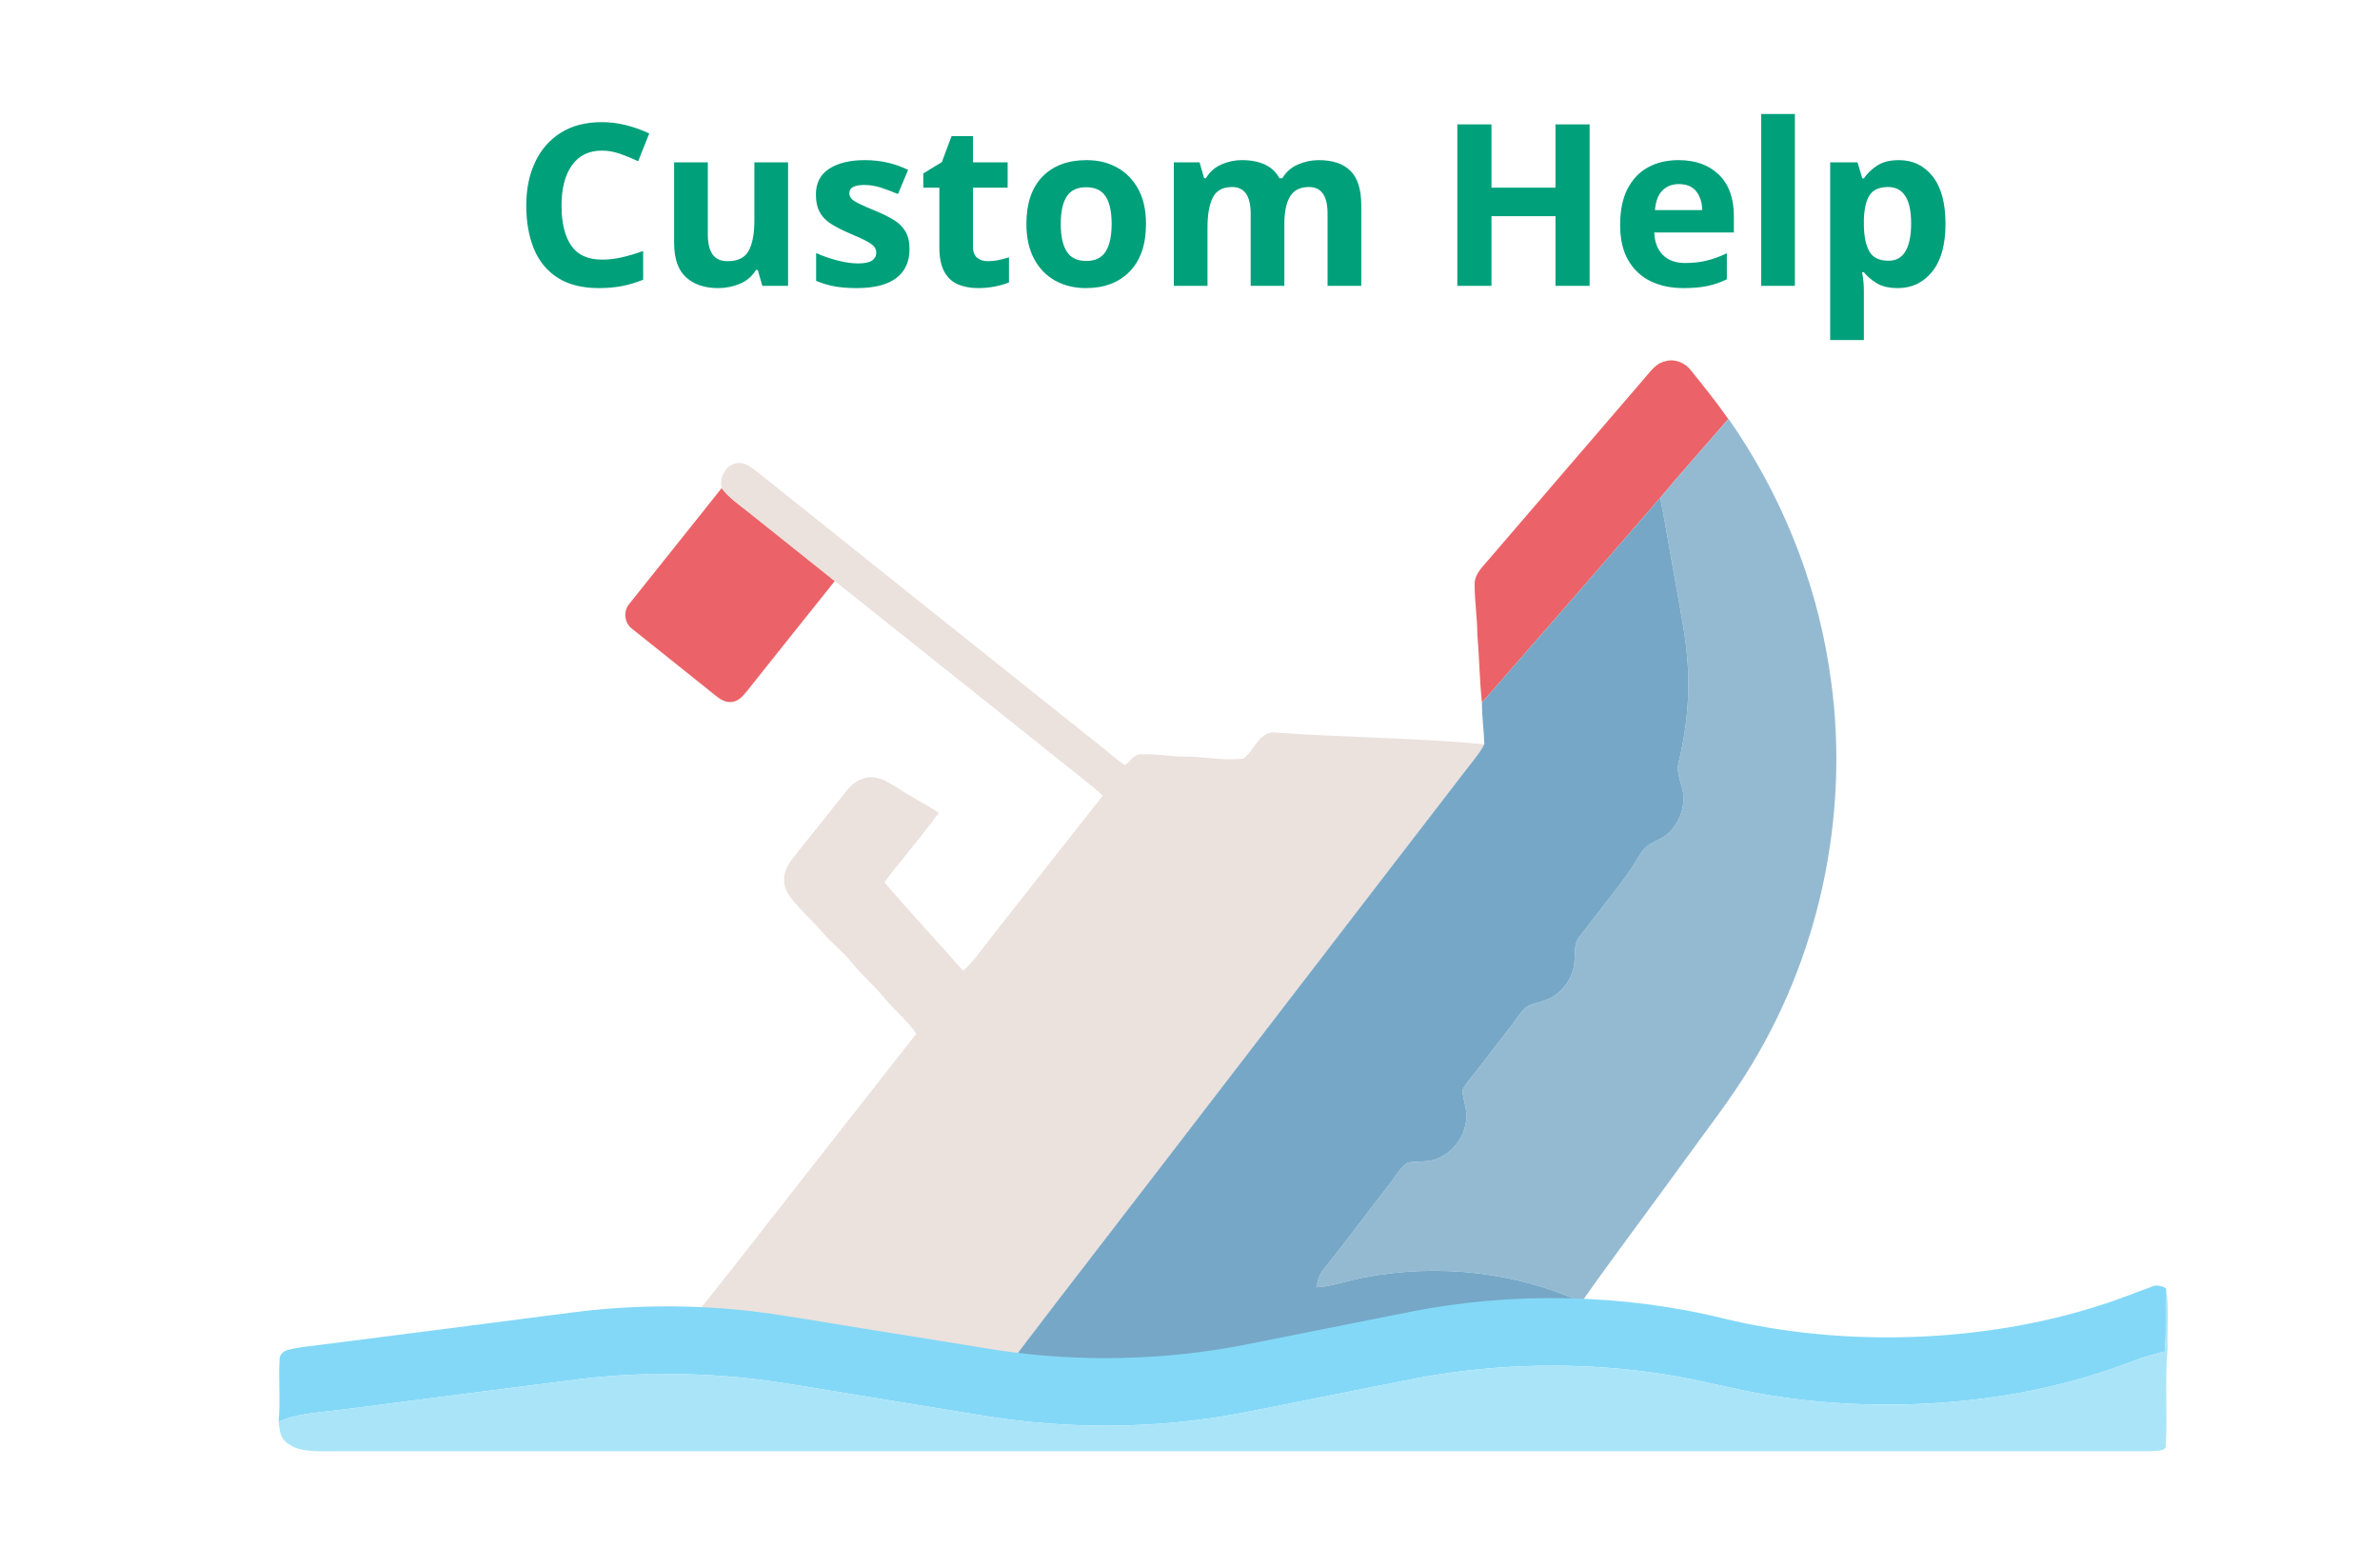
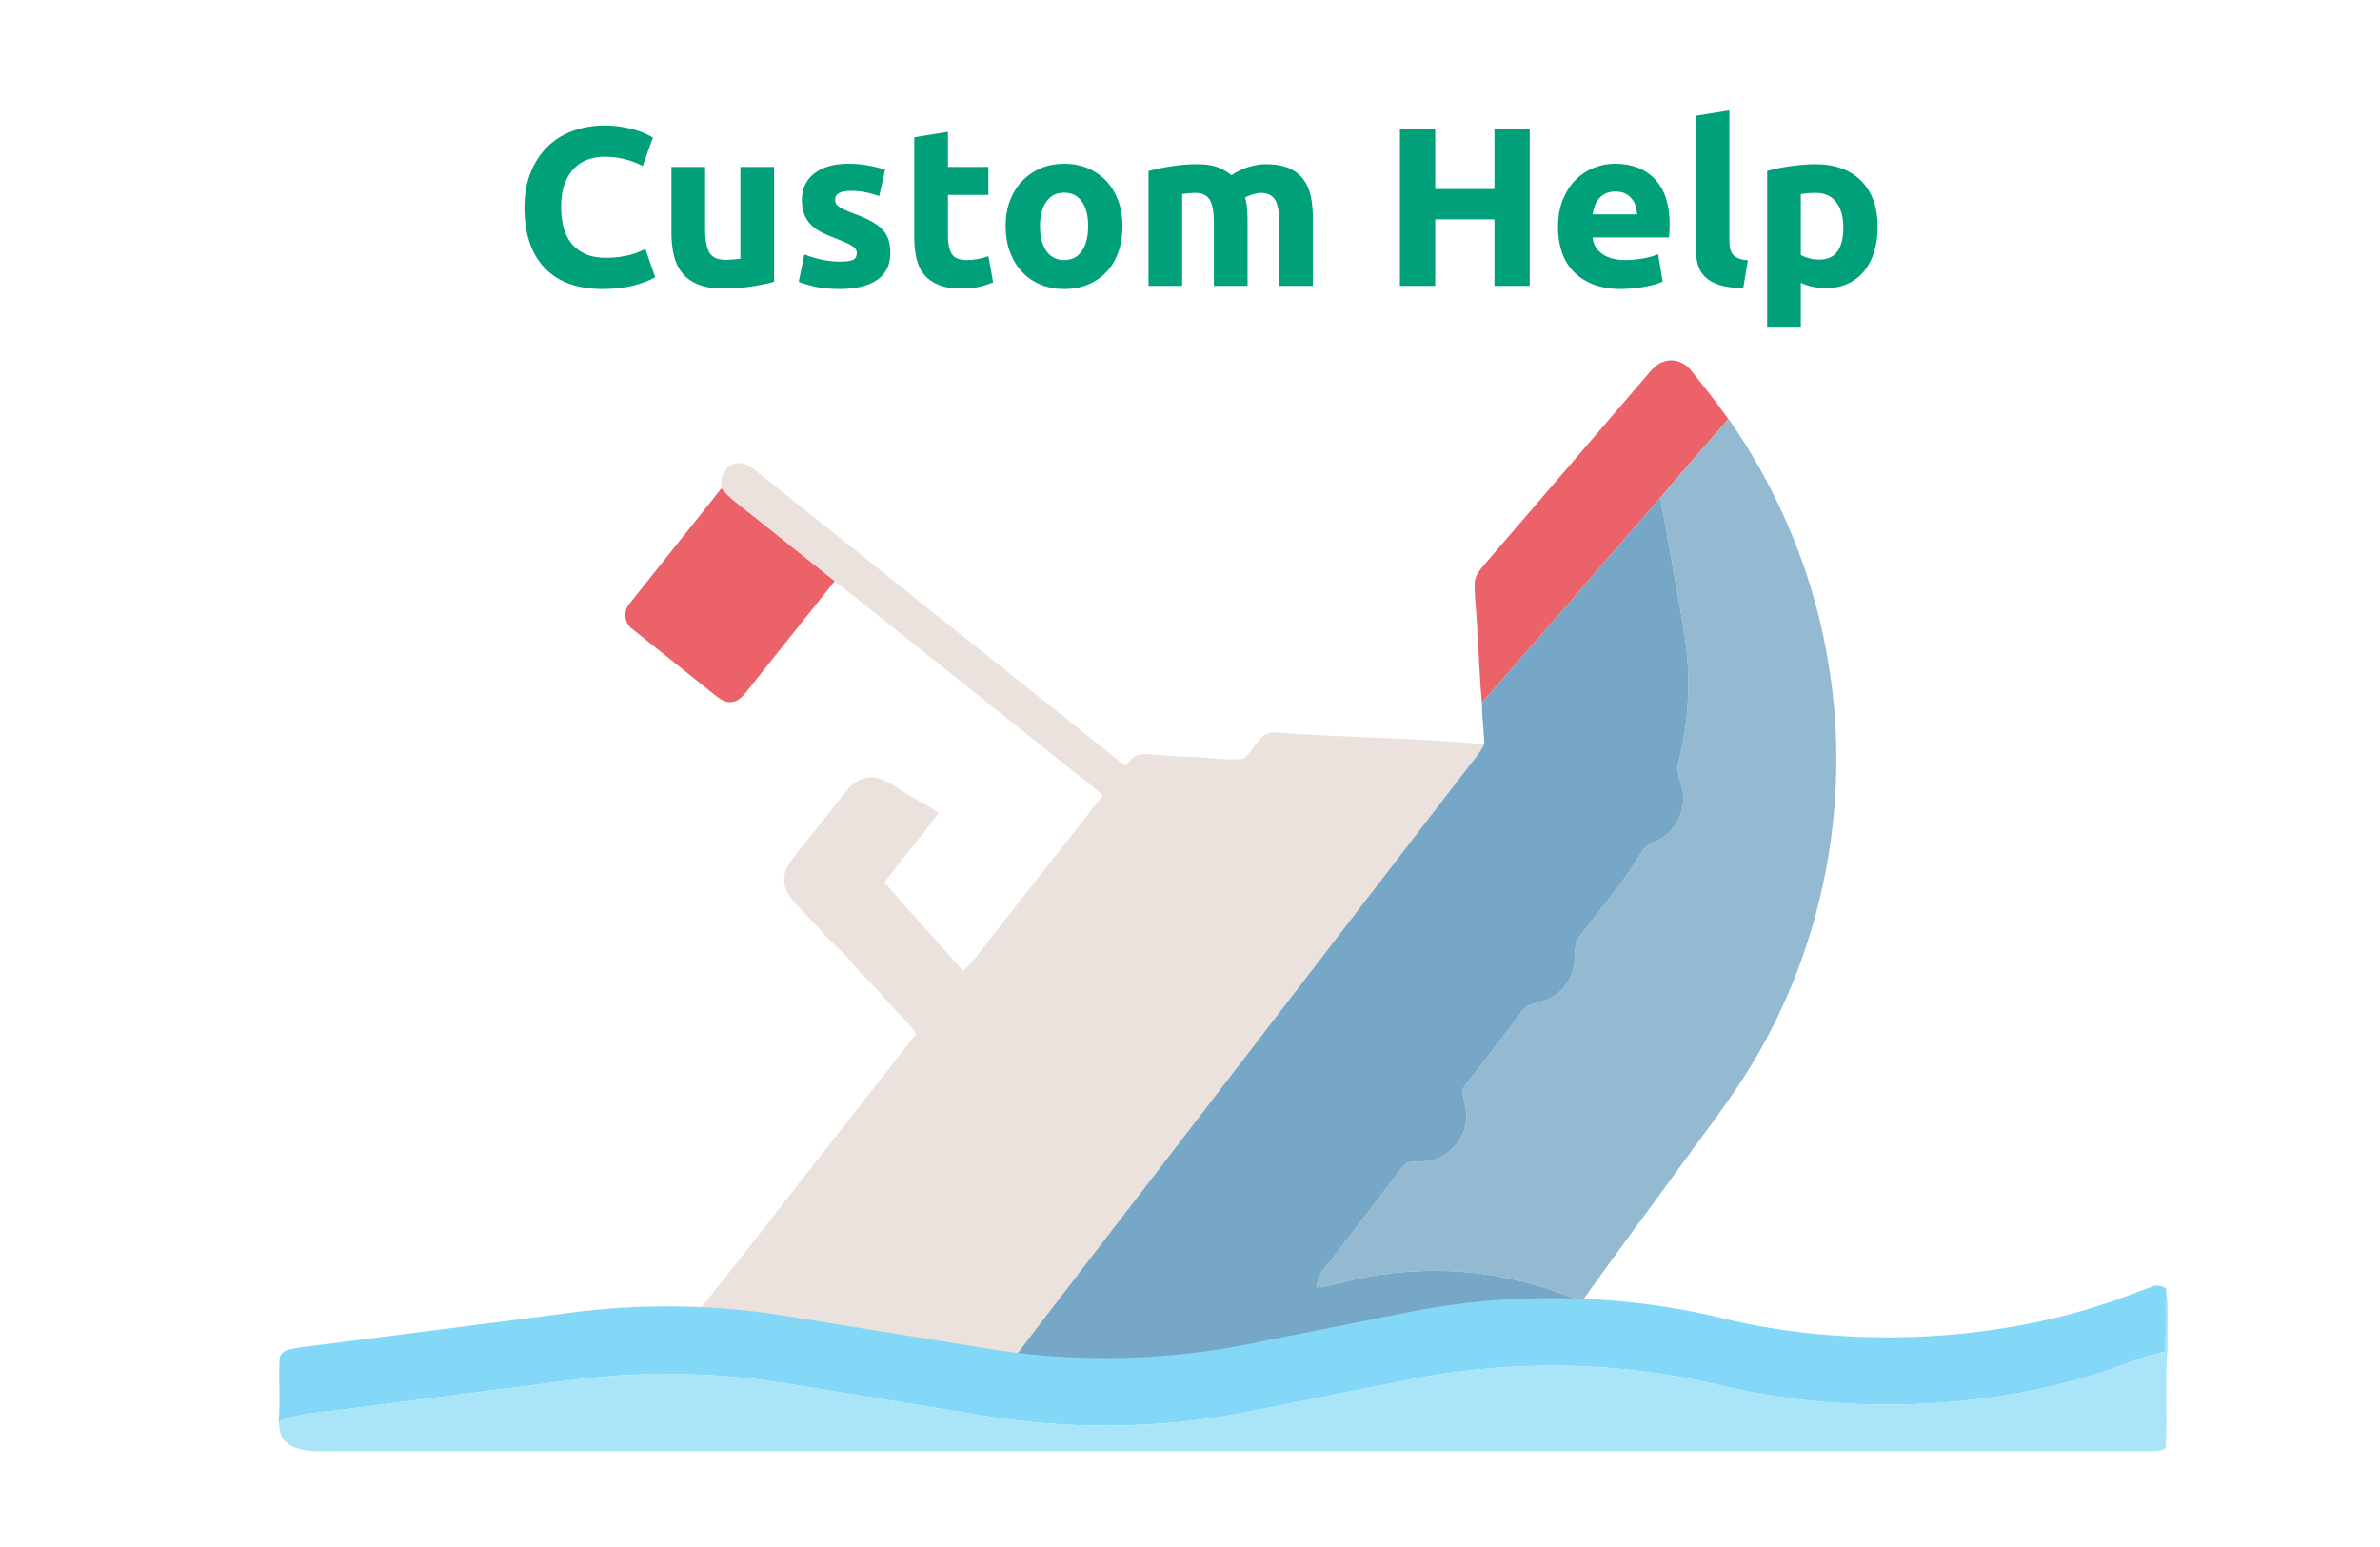
<svg xmlns="http://www.w3.org/2000/svg" shape-rendering="geometricPrecision" text-rendering="geometricPrecision" viewBox="0 0 1000 650" style="white-space: pre;">
  <g id="#f8fafbff" transform="translate(197.886,118.141)" />
  <g transform="translate(513.954,380.595) translate(-396.887,-229.178)">
    <g id="#eb6368ff" transform="translate(377.389,71.9033) translate(-293.859,-99.7568)">
      <path fill="#eb6368" opacity="1" d="M489.87,35.95C492.52,33.03,494.84,29.19,498.96,28.26C502.97,27,507.4,28.78,509.89,32.07C515.27,38.75,520.65,45.46,525.58,52.49C516.07,63.54,506.3,74.38,496.97,85.59C472.11,114.37,447.12,143.04,422.07,171.66C421.05,162.14,420.97,152.55,420.13,143.02C420.13,135.98,418.94,129.01,419.01,121.97C418.9,119.33,420.32,116.98,421.92,115.01C444.58,88.66,467.25,62.33,489.87,35.95Z" transform="translate(472.292,99.7568) translate(-472.292,-99.7568)" />
      <path fill="#eb6368" opacity="1" d="M102.6,81.52C105.72,85.7,110.13,88.59,114.15,91.82C126.16,101.39,138.13,111.01,150.15,120.57C137.78,136.08,125.37,151.55,113.03,167.09C111.46,169,109.63,171.1,106.98,171.35C104.4,171.8,102.08,170.3,100.16,168.78C88.53,159.4,76.83,150.12,65.17,140.79C61.71,138.38,61.1,133.16,63.92,130.04C76.77,113.83,89.78,97.75,102.6,81.52Z" transform="translate(106.144,126.476) translate(-106.144,-126.476)" />
    </g>
    <g id="#94bad2ff" transform="translate(545.248,210.096) translate(-461.718,-237.95)">
      <path fill="#94bad2" opacity="1" d="M525.58,52.49L525.67,52.4C547.39,83.49,562.16,119.46,567.94,156.98C577.07,214.03,565.42,274.11,535.53,323.55C526.68,338.37,515.91,351.88,505.87,365.88C491.94,385.12,477.61,404.08,463.93,423.5L463.8,423.43C435.59,410.73,403.37,407.36,373.01,413.1C366.1,414.26,359.51,416.96,352.46,417.32C353.01,414.6,353.73,411.81,355.61,409.67C365.03,398.01,373.87,385.9,383.12,374.1C385.61,371.03,387.48,367.29,390.75,364.95C394.63,364.22,398.7,364.83,402.5,363.56C409.54,361.14,414.81,354.36,415.48,346.95C416,342.87,414.27,339,413.86,335C414.05,333.49,415.21,332.31,416.03,331.08C422.12,323.49,427.97,315.72,433.93,308.02C436.28,305.08,438.14,301.63,441.11,299.25C444.63,297.55,448.73,297.25,452.07,295.11C457.14,291.81,460.8,286.11,460.96,279.99C461.31,276.65,460.7,272.86,463,270.08C469.75,261.14,476.89,252.49,483.42,243.38C486.01,239.9,487.82,235.86,490.67,232.57C493.6,230.03,497.63,229.14,500.47,226.45C505.58,221.63,508.06,213.91,506.03,207.09C505.19,203.76,503.76,200.34,504.68,196.86C507.9,183.85,509.32,170.38,508.61,156.99C508.04,145.53,505.68,134.28,503.73,123.01C501.44,110.54,499.43,98.02,496.97,85.59C506.3,74.38,516.07,63.54,525.58,52.49Z" transform="translate(461.718,237.95) translate(-461.718,-237.95)" />
    </g>
    <g id="#ebe1ddff" transform="translate(330.535,235.299) translate(-247.005,-263.153)">
      <path fill="#ebe1dd" opacity="1" d="M102.6,81.52C101.59,77.15,104.26,71.8,108.92,71.09C112.23,70.48,115.01,72.67,117.44,74.59C166.3,113.71,215.23,152.74,264.16,191.77C266.8,193.83,269.25,196.18,272.12,197.92C274.33,196.36,275.85,193.3,278.89,193.39C284.95,193.06,290.95,194.41,297.01,194.34C305.3,194.33,313.58,196.15,321.86,195.2C326.66,191.68,328.62,183.03,335.96,184.27C364.97,186.38,394.11,186.39,423.07,189.16C421.07,192.96,418.25,196.21,415.64,199.59C358.31,273.99,301.19,348.55,243.84,422.94C236.91,432.06,229.87,441.11,223.02,450.29C212.77,447.8,202.59,445.03,192.32,442.61C174.55,438.48,155.91,438.27,138.03,441.87C115.68,446.41,93.31,450.88,70.94,455.32C83.16,439.11,96.1,423.46,108.62,407.49C133.86,375.25,159.06,342.97,184.39,310.81C180.71,305.19,175.35,301.04,171.12,295.9C166.77,290.58,161.49,286.12,157.19,280.76C153.62,276.32,149.02,272.88,145.34,268.55C141.32,263.91,136.79,259.76,132.82,255.09C130.69,252.54,128.76,249.5,128.86,246.06C128.78,242.32,130.93,239.06,133.15,236.23C140.57,227,147.93,217.71,155.32,208.46C158.03,204.93,162.48,202.41,167.02,203.11C170.75,203.74,173.97,205.88,177.1,207.88C182.51,211.52,188.46,214.27,193.84,217.97C186.6,227.98,178.4,237.26,170.99,247.15C181.78,259.77,193.18,271.86,204.09,284.39C208.7,280.17,212.19,274.94,216.06,270.07C231.57,250.25,247.21,230.54,262.75,210.76C261.28,209.35,259.75,208.01,258.18,206.72C222.19,177.98,186.2,149.24,150.15,120.57C138.13,111.01,126.16,101.39,114.15,91.82C110.13,88.59,105.72,85.7,102.6,81.52Z" transform="translate(247.005,263.153) translate(-247.005,-263.153)" />
    </g>
    <g id="#76a7c6ff" transform="translate(449.435,245.483) translate(-365.905,-273.337)">
      <path fill="#76a7c6" opacity="1" d="M422.07,171.66C447.12,143.04,472.11,114.37,496.97,85.59C499.43,98.02,501.44,110.54,503.73,123.01C505.68,134.28,508.04,145.53,508.61,156.99C509.32,170.38,507.9,183.85,504.68,196.86C503.76,200.34,505.19,203.76,506.03,207.09C508.06,213.91,505.58,221.63,500.47,226.45C497.63,229.14,493.6,230.03,490.67,232.57C487.82,235.86,486.01,239.9,483.42,243.38C476.89,252.49,469.75,261.14,463,270.08C460.7,272.86,461.31,276.65,460.96,279.99C460.8,286.11,457.14,291.81,452.07,295.11C448.73,297.25,444.63,297.55,441.11,299.25C438.14,301.63,436.28,305.08,433.93,308.02C427.97,315.72,422.12,323.49,416.03,331.08C415.21,332.31,414.05,333.49,413.86,335C414.27,339,416,342.87,415.48,346.95C414.81,354.36,409.54,361.14,402.5,363.56C398.7,364.83,394.63,364.22,390.75,364.95C387.48,367.29,385.61,371.03,383.12,374.1C373.87,385.9,365.03,398.01,355.61,409.67C353.73,411.81,353.01,414.6,352.46,417.32C359.51,416.96,366.1,414.26,373.01,413.1C403.37,407.36,435.59,410.73,463.8,423.43C458.79,430.54,453.56,437.5,448.44,444.53C421.55,434.06,391.15,433.03,363.62,441.66C348.86,446.25,334.1,450.84,319.34,455.42C297.71,462.06,274.32,462.93,252.3,457.67C242.52,455.28,232.79,452.69,223.02,450.29C229.87,441.11,236.91,432.06,243.84,422.94C301.19,348.55,358.31,273.99,415.64,199.59C418.25,196.21,421.07,192.96,423.07,189.16C422.9,183.32,422.03,177.52,422.07,171.66Z" transform="translate(365.905,273.337) translate(-365.905,-273.337)" />
    </g>
    <g id="#83d8f7ff" transform="translate(396.526,418.168) scale(1.55913,1) translate(-313.125,-460.022)">
      <path fill="#83d8f7" opacity="1" d="M563.29,431.26C564.64,430.06,566.32,430.61,567.45,431.82C567.19,440.64,567.6,449.47,567.12,458.28C563.46,459.71,559.92,461.41,556.57,463.45C527.88,480.36,492.46,484.85,460.29,476.61C450.7,474.2,441.64,470.07,432,467.84C410.23,462.5,387.07,463.16,365.58,469.52C349.73,474.28,333.99,479.42,318.13,484.18C295.71,490.89,271.48,491.13,248.86,485.29C236.34,482.07,223.79,478.96,211.29,475.71C200.39,472.97,189.54,469.79,178.33,468.56C165.57,467.17,152.59,467.45,139.98,469.89C118.62,474.11,97.27,478.4,75.93,482.72C70.09,483.89,63.81,484.24,58.8,487.83C59.31,479.21,58.76,470.57,59.04,461.95C59,460.22,59.66,458.29,61.38,457.59C64.44,456.37,67.73,455.98,70.94,455.32C93.31,450.88,115.68,446.41,138.03,441.87C155.91,438.27,174.55,438.48,192.32,442.61C202.59,445.03,212.77,447.8,223.02,450.29C232.79,452.69,242.52,455.28,252.3,457.67C274.32,462.93,297.71,462.06,319.34,455.42C334.1,450.84,348.86,446.25,363.62,441.66C391.15,433.03,421.55,434.06,448.44,444.53C481.07,456.73,518.68,454.54,549.76,438.83C554.44,436.62,558.75,433.74,563.29,431.26Z" transform="translate(313.125,460.022) translate(-313.125,-460.022)" />
    </g>
    <g id="#aae4f9ff" transform="translate(396.887,424.161) scale(1.55913,1) translate(-313.357,-466.015)">
      <path fill="#aae4f9" opacity="1" d="M567.45,431.82C568.3,440.18,567.69,448.61,567.85,457C567.07,470.64,567.86,484.32,567.37,497.97C567.47,500.27,564.56,500.05,563,500.2C398.67,500.2,234.34,500.18,70.01,500.21C67.01,500.2,63.73,499.68,61.64,497.31C59.03,494.88,59.1,491.1,58.8,487.83C63.81,484.24,70.09,483.89,75.93,482.72C97.27,478.4,118.62,474.11,139.98,469.89C152.59,467.45,165.57,467.17,178.33,468.56C189.54,469.79,200.39,472.97,211.29,475.71C223.79,478.96,236.34,482.07,248.86,485.29C271.48,491.13,295.71,490.89,318.13,484.18C333.99,479.42,349.73,474.28,365.58,469.52C387.07,463.16,410.23,462.5,432,467.84C441.64,470.07,450.7,474.2,460.29,476.61C492.46,484.85,527.88,480.36,556.57,463.45C559.92,461.41,563.46,459.71,567.12,458.28C567.6,449.47,567.19,440.64,567.45,431.82Z" transform="translate(313.357,466.015) translate(-313.357,-466.015)" />
    </g>
  </g>
-   <text fill="#00a07b" font-size="95" font-family="Ubuntu" letter-spacing="0" word-spacing="0" stroke="none" font-weight="700" transform="translate(215.608,120.095)" style="line-height: 16px;">Custom Help</text>
+   <path fill="#00a07b" stroke="none" d="M37.62,1.33C26.917,1.33,18.762,-1.647,13.158,-7.6C7.553,-13.553,4.75,-22.008,4.75,-32.965C4.75,-38.412,5.605,-43.273,7.315,-47.547C9.025,-51.822,11.368,-55.432,14.345,-58.377C17.322,-61.322,20.868,-63.555,24.985,-65.075C29.102,-66.595,33.567,-67.355,38.38,-67.355C41.167,-67.355,43.7,-67.149,45.98,-66.737C48.26,-66.326,50.255,-65.851,51.965,-65.312C53.675,-64.774,55.1,-64.22,56.24,-63.65C57.38,-63.08,58.203,-62.637,58.71,-62.32L54.435,-50.35C52.408,-51.427,50.049,-52.345,47.358,-53.105C44.666,-53.865,41.61,-54.245,38.19,-54.245C35.91,-54.245,33.678,-53.865,31.492,-53.105C29.308,-52.345,27.376,-51.126,25.698,-49.447C24.019,-47.769,22.673,-45.6,21.66,-42.94C20.647,-40.28,20.14,-37.05,20.14,-33.25C20.14,-30.21,20.473,-27.376,21.137,-24.747C21.802,-22.119,22.879,-19.855,24.367,-17.955C25.856,-16.055,27.803,-14.551,30.21,-13.443C32.617,-12.334,35.53,-11.78,38.95,-11.78C41.103,-11.78,43.035,-11.907,44.745,-12.16C46.455,-12.413,47.975,-12.714,49.305,-13.062C50.635,-13.411,51.807,-13.807,52.82,-14.25C53.833,-14.693,54.752,-15.105,55.575,-15.485L59.66,-3.61C57.57,-2.343,54.625,-1.203,50.825,-0.19C47.025,0.823,42.623,1.33,37.62,1.33ZM109.633,-1.71C107.226,-1.013,104.123,-0.364,100.323,0.237C96.523,0.839,92.533,1.14,88.353,1.14C84.11,1.14,80.579,0.57,77.761,-0.57C74.942,-1.71,72.71,-3.309,71.063,-5.367C69.416,-7.426,68.245,-9.88,67.548,-12.73C66.852,-15.58,66.503,-18.715,66.503,-22.135L66.503,-49.97L80.658,-49.97L80.658,-23.845C80.658,-19.285,81.26,-15.992,82.463,-13.965C83.666,-11.938,85.915,-10.925,89.208,-10.925C90.222,-10.925,91.298,-10.973,92.438,-11.068C93.578,-11.162,94.591,-11.273,95.478,-11.4L95.478,-49.97L109.633,-49.97ZM137.276,-10.165C139.873,-10.165,141.71,-10.418,142.786,-10.925C143.863,-11.432,144.401,-12.413,144.401,-13.87C144.401,-15.01,143.705,-16.008,142.311,-16.863C140.918,-17.718,138.796,-18.683,135.946,-19.76C133.73,-20.583,131.719,-21.438,129.914,-22.325C128.109,-23.212,126.573,-24.273,125.306,-25.508C124.04,-26.742,123.058,-28.215,122.361,-29.925C121.665,-31.635,121.316,-33.693,121.316,-36.1C121.316,-40.787,123.058,-44.492,126.541,-47.215C130.025,-49.938,134.806,-51.3,140.886,-51.3C143.926,-51.3,146.84,-51.031,149.626,-50.492C152.413,-49.954,154.63,-49.368,156.276,-48.735L153.806,-37.715C152.16,-38.285,150.37,-38.792,148.439,-39.235C146.507,-39.678,144.338,-39.9,141.931,-39.9C137.498,-39.9,135.281,-38.665,135.281,-36.195C135.281,-35.625,135.376,-35.118,135.566,-34.675C135.756,-34.232,136.136,-33.804,136.706,-33.392C137.276,-32.981,138.052,-32.538,139.034,-32.062C140.015,-31.587,141.266,-31.065,142.786,-30.495C145.89,-29.355,148.455,-28.231,150.481,-27.122C152.508,-26.014,154.107,-24.811,155.279,-23.512C156.45,-22.214,157.274,-20.773,157.749,-19.19C158.224,-17.607,158.461,-15.77,158.461,-13.68C158.461,-8.74,156.609,-5.003,152.904,-2.47C149.199,0.063,143.958,1.33,137.181,1.33C132.748,1.33,129.059,0.95,126.114,0.19C123.169,-0.57,121.126,-1.203,119.986,-1.71L122.361,-13.205C124.768,-12.255,127.238,-11.511,129.771,-10.973C132.305,-10.434,134.806,-10.165,137.276,-10.165ZM168.534,-62.415L182.689,-64.695L182.689,-49.97L199.694,-49.97L199.694,-38.19L182.689,-38.19L182.689,-20.615C182.689,-17.638,183.212,-15.263,184.257,-13.49C185.302,-11.717,187.408,-10.83,190.574,-10.83C192.094,-10.83,193.662,-10.973,195.277,-11.258C196.892,-11.543,198.364,-11.938,199.694,-12.445L201.689,-1.425C199.979,-0.728,198.079,-0.127,195.989,0.38C193.899,0.887,191.334,1.14,188.294,1.14C184.431,1.14,181.233,0.618,178.699,-0.427C176.166,-1.472,174.139,-2.929,172.619,-4.798C171.099,-6.666,170.039,-8.93,169.437,-11.59C168.835,-14.25,168.534,-17.195,168.534,-20.425ZM256.031,-25.08C256.031,-21.153,255.461,-17.559,254.321,-14.297C253.181,-11.036,251.534,-8.249,249.381,-5.938C247.227,-3.626,244.646,-1.837,241.638,-0.57C238.63,0.697,235.257,1.33,231.521,1.33C227.847,1.33,224.506,0.697,221.498,-0.57C218.49,-1.837,215.909,-3.626,213.756,-5.938C211.602,-8.249,209.924,-11.036,208.721,-14.297C207.517,-17.559,206.916,-21.153,206.916,-25.08C206.916,-29.007,207.533,-32.585,208.768,-35.815C210.003,-39.045,211.713,-41.8,213.898,-44.08C216.083,-46.36,218.68,-48.133,221.688,-49.4C224.696,-50.667,227.974,-51.3,231.521,-51.3C235.131,-51.3,238.44,-50.667,241.448,-49.4C244.456,-48.133,247.037,-46.36,249.191,-44.08C251.344,-41.8,253.022,-39.045,254.226,-35.815C255.429,-32.585,256.031,-29.007,256.031,-25.08ZM241.591,-25.08C241.591,-29.45,240.72,-32.886,238.978,-35.388C237.236,-37.889,234.751,-39.14,231.521,-39.14C228.291,-39.14,225.789,-37.889,224.016,-35.388C222.242,-32.886,221.356,-29.45,221.356,-25.08C221.356,-20.71,222.242,-17.242,224.016,-14.678C225.789,-12.113,228.291,-10.83,231.521,-10.83C234.751,-10.83,237.236,-12.113,238.978,-14.678C240.72,-17.242,241.591,-20.71,241.591,-25.08ZM294.418,-26.505C294.418,-31.065,293.832,-34.295,292.66,-36.195C291.488,-38.095,289.477,-39.045,286.628,-39.045C285.741,-39.045,284.822,-38.998,283.872,-38.903C282.923,-38.807,282.004,-38.697,281.117,-38.57L281.117,0L266.962,0L266.962,-48.26C268.166,-48.577,269.575,-48.909,271.19,-49.258C272.805,-49.606,274.515,-49.922,276.32,-50.208C278.125,-50.492,279.977,-50.714,281.878,-50.873C283.778,-51.031,285.646,-51.11,287.483,-51.11C291.092,-51.11,294.022,-50.651,296.27,-49.733C298.518,-48.814,300.371,-47.722,301.828,-46.455C303.854,-47.912,306.182,-49.052,308.81,-49.875C311.438,-50.698,313.861,-51.11,316.078,-51.11C320.068,-51.11,323.345,-50.556,325.91,-49.447C328.475,-48.339,330.518,-46.772,332.038,-44.745C333.558,-42.718,334.602,-40.312,335.172,-37.525C335.742,-34.738,336.027,-31.635,336.027,-28.215L336.027,0L321.872,0L321.872,-26.505C321.872,-31.065,321.287,-34.295,320.115,-36.195C318.943,-38.095,316.933,-39.045,314.082,-39.045C313.322,-39.045,312.262,-38.855,310.9,-38.475C309.538,-38.095,308.414,-37.62,307.527,-37.05C307.971,-35.593,308.256,-34.057,308.383,-32.443C308.509,-30.828,308.573,-29.102,308.573,-27.265L308.573,0L294.418,0ZM412.31,-65.835L427.13,-65.835L427.13,0L412.31,0L412.31,-27.93L387.42,-27.93L387.42,0L372.6,0L372.6,-65.835L387.42,-65.835L387.42,-40.66L412.31,-40.66ZM439.009,-24.605C439.009,-29.038,439.69,-32.917,441.052,-36.242C442.414,-39.568,444.203,-42.338,446.419,-44.555C448.636,-46.772,451.185,-48.45,454.067,-49.59C456.949,-50.73,459.909,-51.3,462.949,-51.3C470.043,-51.3,475.648,-49.131,479.764,-44.792C483.881,-40.454,485.939,-34.073,485.939,-25.65C485.939,-24.827,485.908,-23.924,485.844,-22.942C485.781,-21.961,485.718,-21.09,485.654,-20.33L453.544,-20.33C453.861,-17.417,455.223,-15.105,457.629,-13.395C460.036,-11.685,463.266,-10.83,467.319,-10.83C469.916,-10.83,472.465,-11.068,474.967,-11.543C477.469,-12.018,479.511,-12.603,481.094,-13.3L482.994,-1.805C482.234,-1.425,481.221,-1.045,479.954,-0.665C478.688,-0.285,477.279,0.048,475.727,0.333C474.175,0.618,472.513,0.855,470.739,1.045C468.966,1.235,467.193,1.33,465.419,1.33C460.923,1.33,457.012,0.665,453.687,-0.665C450.362,-1.995,447.607,-3.816,445.422,-6.128C443.237,-8.439,441.622,-11.178,440.577,-14.345C439.532,-17.512,439.009,-20.932,439.009,-24.605ZM472.259,-30.02C472.196,-31.223,471.99,-32.395,471.642,-33.535C471.294,-34.675,470.755,-35.688,470.027,-36.575C469.299,-37.462,468.38,-38.19,467.272,-38.76C466.164,-39.33,464.786,-39.615,463.139,-39.615C461.556,-39.615,460.194,-39.346,459.054,-38.807C457.914,-38.269,456.964,-37.557,456.204,-36.67C455.444,-35.783,454.859,-34.754,454.447,-33.583C454.035,-32.411,453.734,-31.223,453.544,-30.02ZM516.819,0.95C512.702,0.887,509.361,0.443,506.796,-0.38C504.231,-1.203,502.205,-2.359,500.716,-3.848C499.228,-5.336,498.215,-7.141,497.676,-9.262C497.138,-11.384,496.869,-13.775,496.869,-16.435L496.869,-71.44L511.024,-73.72L511.024,-19.285C511.024,-18.018,511.119,-16.878,511.309,-15.865C511.499,-14.852,511.863,-13.997,512.401,-13.3C512.94,-12.603,513.715,-12.033,514.729,-11.59C515.742,-11.147,517.104,-10.862,518.814,-10.735ZM558.899,-24.605C558.899,-28.975,557.918,-32.474,555.954,-35.102C553.991,-37.731,551.078,-39.045,547.214,-39.045C545.948,-39.045,544.776,-38.998,543.699,-38.903C542.623,-38.807,541.736,-38.697,541.039,-38.57L541.039,-13.015C541.926,-12.445,543.082,-11.97,544.507,-11.59C545.932,-11.21,547.373,-11.02,548.829,-11.02C555.543,-11.02,558.899,-15.548,558.899,-24.605ZM573.339,-24.985C573.339,-21.122,572.864,-17.607,571.914,-14.44C570.964,-11.273,569.571,-8.55,567.734,-6.27C565.898,-3.99,563.618,-2.217,560.894,-0.95C558.171,0.317,555.036,0.95,551.489,0.95C549.526,0.95,547.689,0.76,545.979,0.38C544.269,0,542.623,-0.538,541.039,-1.235L541.039,17.575L526.884,17.575L526.884,-48.26C528.151,-48.64,529.608,-49.004,531.254,-49.352C532.901,-49.701,534.627,-50.002,536.432,-50.255C538.237,-50.508,540.074,-50.714,541.942,-50.873C543.81,-51.031,545.599,-51.11,547.309,-51.11C551.426,-51.11,555.099,-50.492,558.329,-49.258C561.559,-48.023,564.283,-46.281,566.499,-44.032C568.716,-41.784,570.41,-39.045,571.582,-35.815C572.754,-32.585,573.339,-28.975,573.339,-24.985Z" fill-rule="nonzero" transform="translate(215.608,120.095)" />
</svg>
